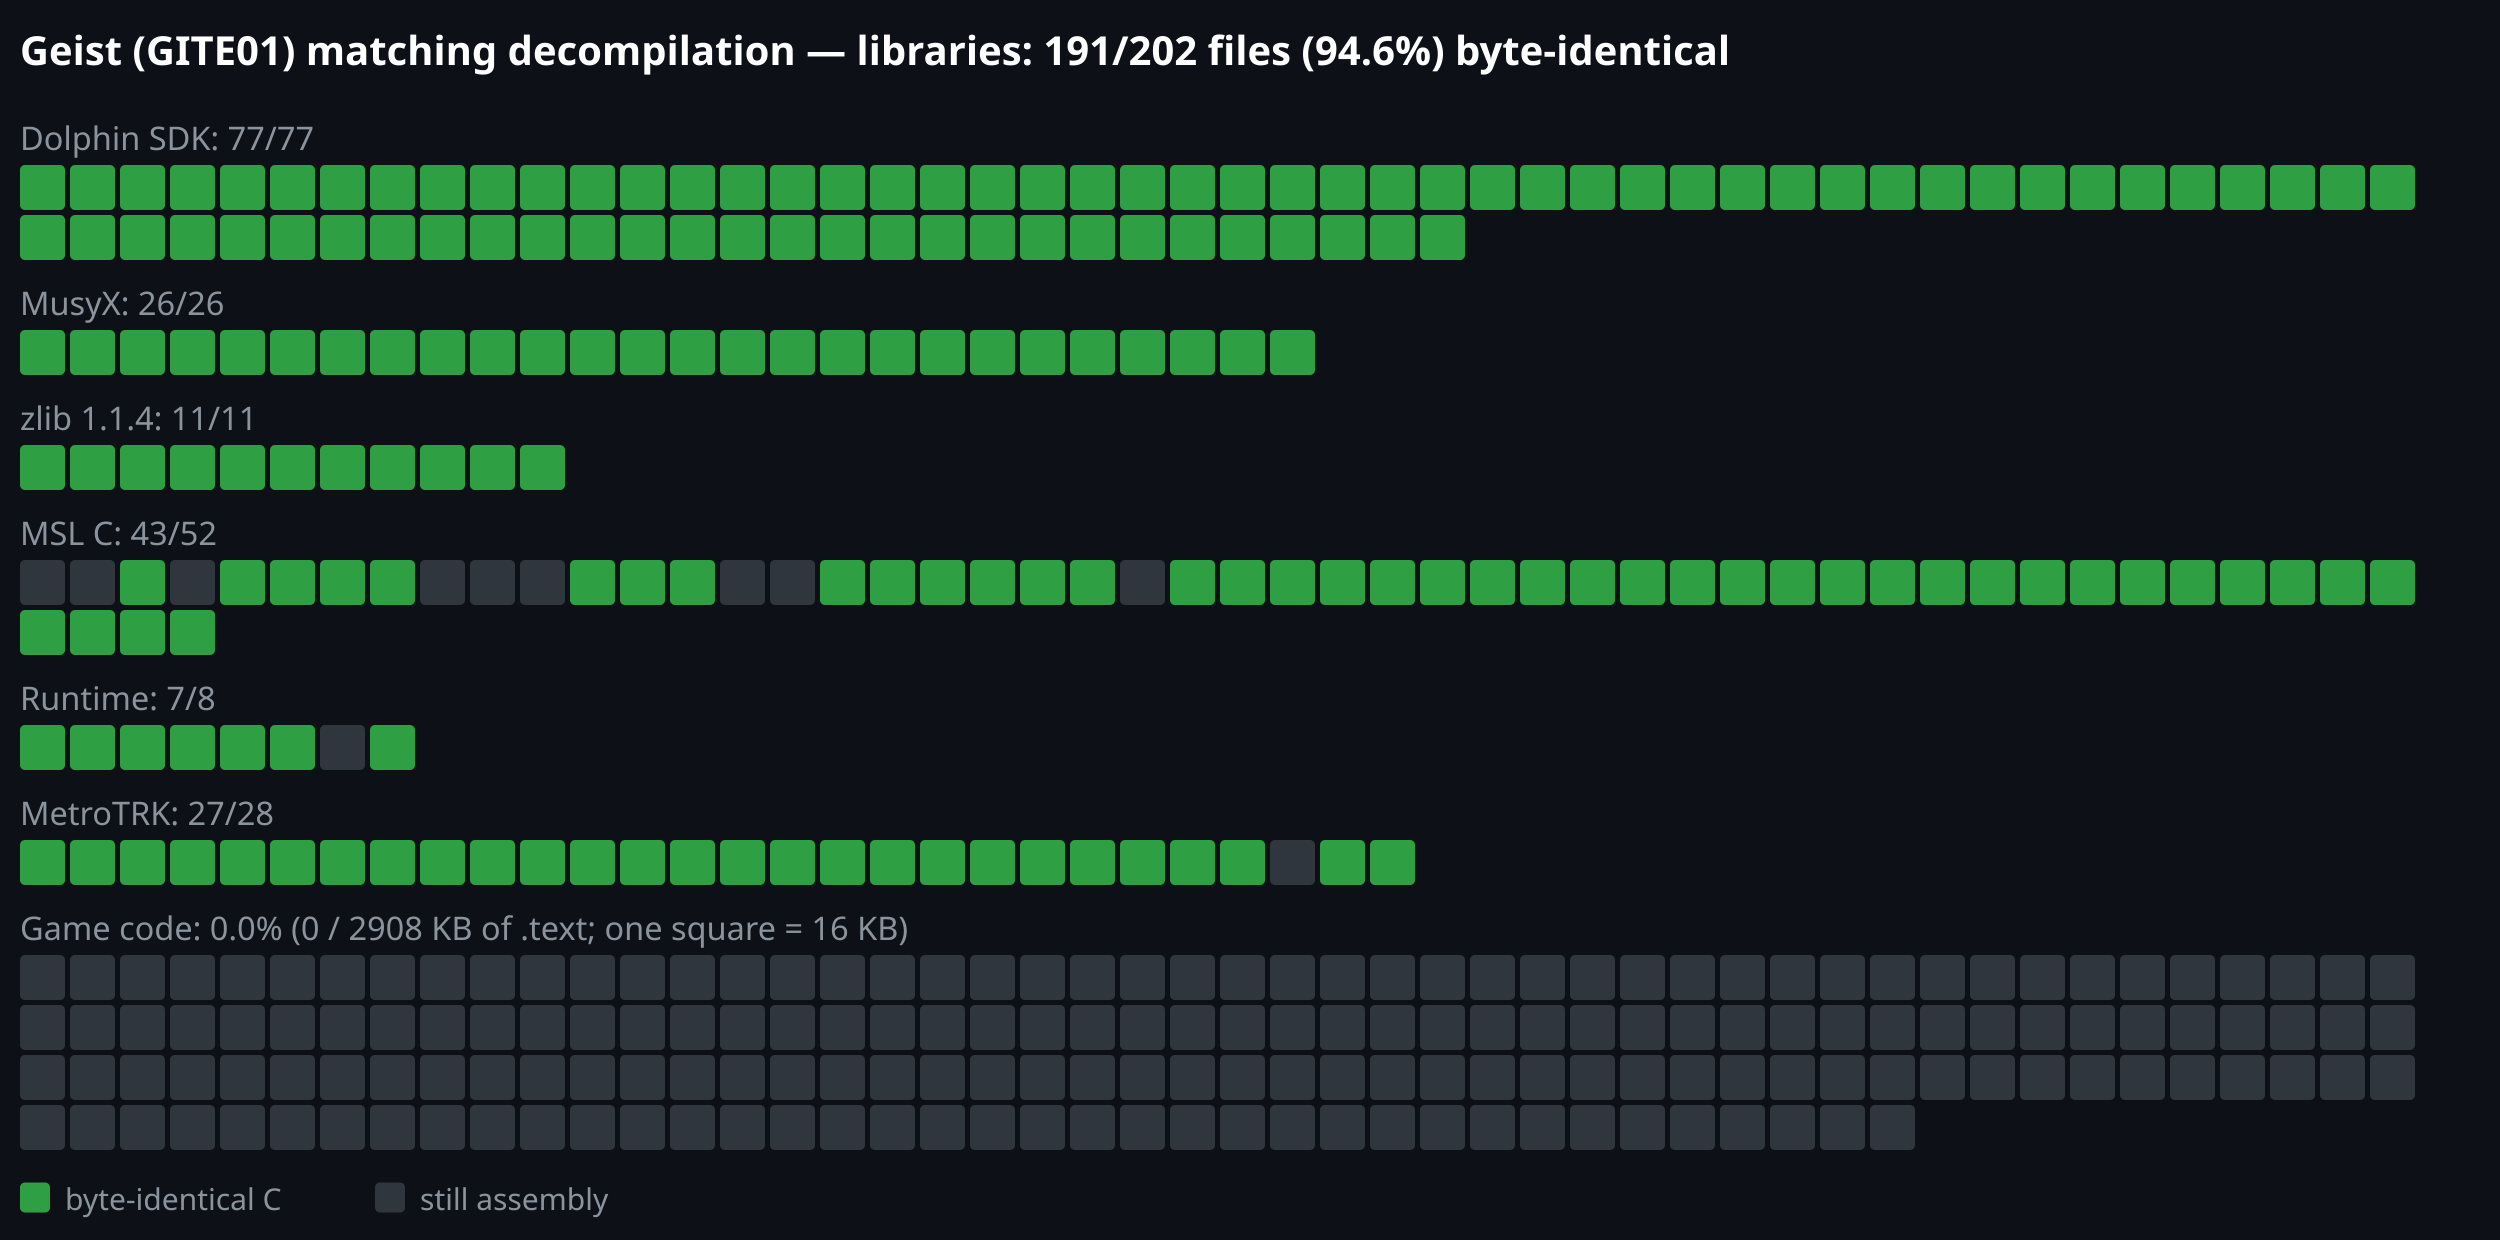
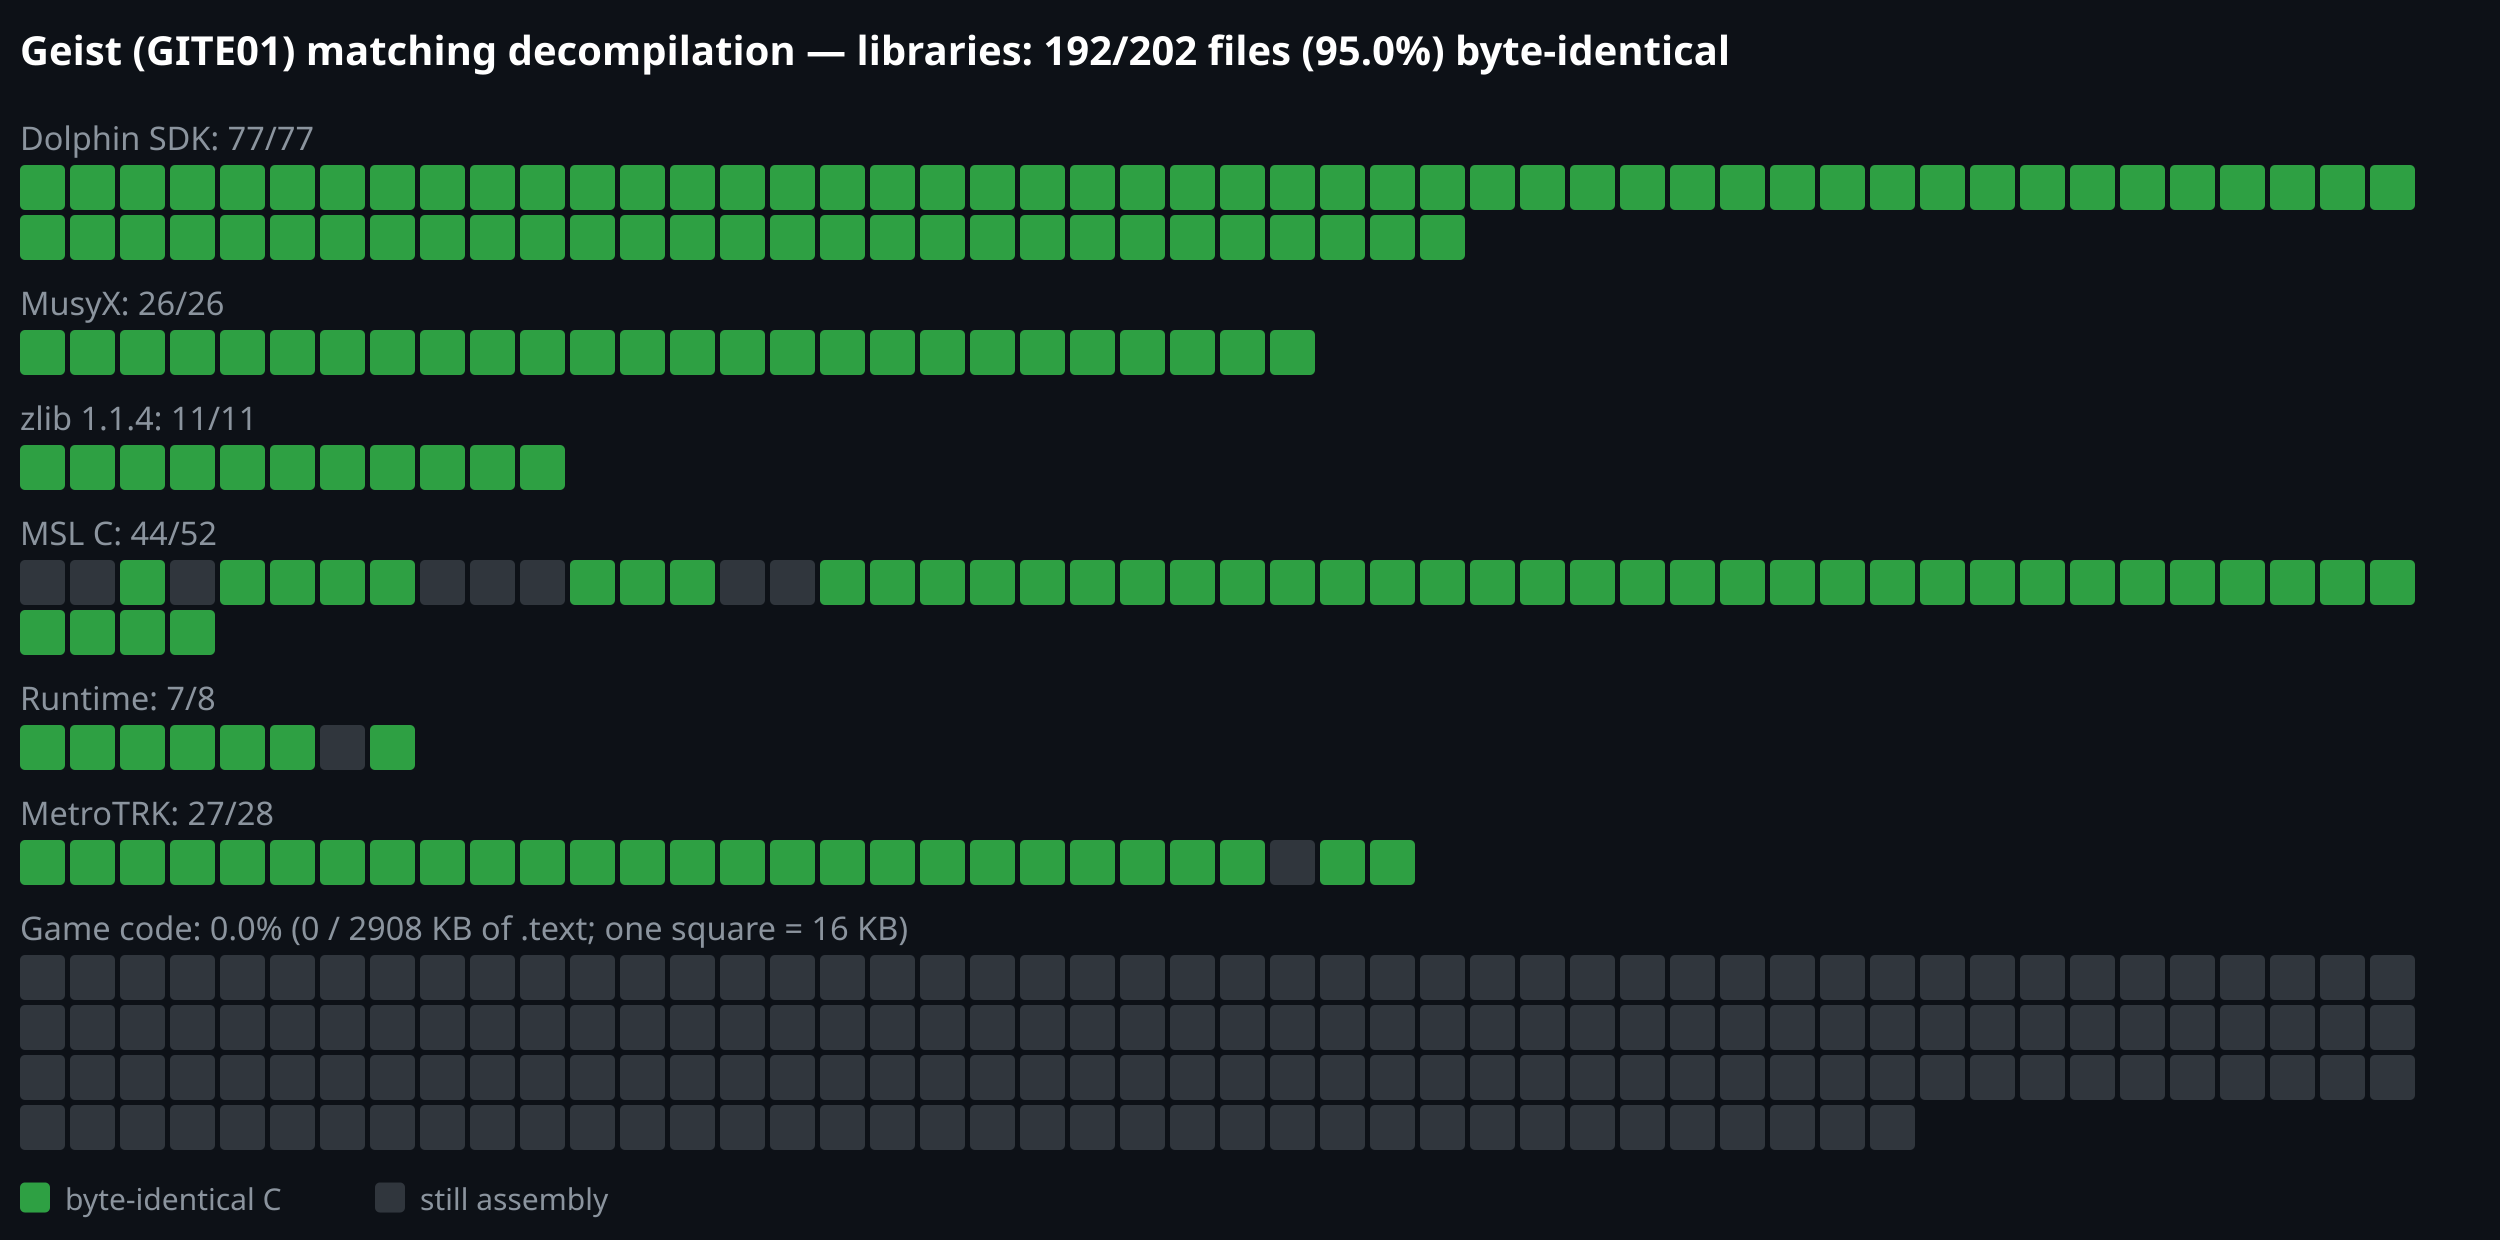
<svg xmlns="http://www.w3.org/2000/svg" viewBox="0 0 1000 496" width="1000" height="496">
  <rect width="1000" height="496" fill="#0d1117" />
-   <text x="8" y="26" font-family="sans-serif" font-size="16" font-weight="bold" fill="#ffffff">Geist (GITE01) matching decompilation — libraries: 191/202 files (94.6%) byte-identical</text>
+   <text x="8" y="26" font-family="sans-serif" font-size="16" font-weight="bold" fill="#ffffff">Geist (GITE01) matching decompilation — libraries: 192/202 files (95.0%) byte-identical</text>
  <text x="8" y="60" font-family="sans-serif" font-size="13" font-weight="normal" fill="#8b949e">Dolphin SDK: 77/77</text>
  <rect x="8" y="66" width="18" height="18" rx="2" fill="#2ea043" />
  <rect x="28" y="66" width="18" height="18" rx="2" fill="#2ea043" />
  <rect x="48" y="66" width="18" height="18" rx="2" fill="#2ea043" />
  <rect x="68" y="66" width="18" height="18" rx="2" fill="#2ea043" />
  <rect x="88" y="66" width="18" height="18" rx="2" fill="#2ea043" />
  <rect x="108" y="66" width="18" height="18" rx="2" fill="#2ea043" />
  <rect x="128" y="66" width="18" height="18" rx="2" fill="#2ea043" />
  <rect x="148" y="66" width="18" height="18" rx="2" fill="#2ea043" />
  <rect x="168" y="66" width="18" height="18" rx="2" fill="#2ea043" />
  <rect x="188" y="66" width="18" height="18" rx="2" fill="#2ea043" />
  <rect x="208" y="66" width="18" height="18" rx="2" fill="#2ea043" />
  <rect x="228" y="66" width="18" height="18" rx="2" fill="#2ea043" />
  <rect x="248" y="66" width="18" height="18" rx="2" fill="#2ea043" />
  <rect x="268" y="66" width="18" height="18" rx="2" fill="#2ea043" />
  <rect x="288" y="66" width="18" height="18" rx="2" fill="#2ea043" />
  <rect x="308" y="66" width="18" height="18" rx="2" fill="#2ea043" />
  <rect x="328" y="66" width="18" height="18" rx="2" fill="#2ea043" />
  <rect x="348" y="66" width="18" height="18" rx="2" fill="#2ea043" />
  <rect x="368" y="66" width="18" height="18" rx="2" fill="#2ea043" />
  <rect x="388" y="66" width="18" height="18" rx="2" fill="#2ea043" />
  <rect x="408" y="66" width="18" height="18" rx="2" fill="#2ea043" />
  <rect x="428" y="66" width="18" height="18" rx="2" fill="#2ea043" />
  <rect x="448" y="66" width="18" height="18" rx="2" fill="#2ea043" />
  <rect x="468" y="66" width="18" height="18" rx="2" fill="#2ea043" />
  <rect x="488" y="66" width="18" height="18" rx="2" fill="#2ea043" />
  <rect x="508" y="66" width="18" height="18" rx="2" fill="#2ea043" />
  <rect x="528" y="66" width="18" height="18" rx="2" fill="#2ea043" />
  <rect x="548" y="66" width="18" height="18" rx="2" fill="#2ea043" />
  <rect x="568" y="66" width="18" height="18" rx="2" fill="#2ea043" />
  <rect x="588" y="66" width="18" height="18" rx="2" fill="#2ea043" />
  <rect x="608" y="66" width="18" height="18" rx="2" fill="#2ea043" />
  <rect x="628" y="66" width="18" height="18" rx="2" fill="#2ea043" />
  <rect x="648" y="66" width="18" height="18" rx="2" fill="#2ea043" />
  <rect x="668" y="66" width="18" height="18" rx="2" fill="#2ea043" />
  <rect x="688" y="66" width="18" height="18" rx="2" fill="#2ea043" />
  <rect x="708" y="66" width="18" height="18" rx="2" fill="#2ea043" />
  <rect x="728" y="66" width="18" height="18" rx="2" fill="#2ea043" />
  <rect x="748" y="66" width="18" height="18" rx="2" fill="#2ea043" />
  <rect x="768" y="66" width="18" height="18" rx="2" fill="#2ea043" />
  <rect x="788" y="66" width="18" height="18" rx="2" fill="#2ea043" />
  <rect x="808" y="66" width="18" height="18" rx="2" fill="#2ea043" />
  <rect x="828" y="66" width="18" height="18" rx="2" fill="#2ea043" />
  <rect x="848" y="66" width="18" height="18" rx="2" fill="#2ea043" />
  <rect x="868" y="66" width="18" height="18" rx="2" fill="#2ea043" />
  <rect x="888" y="66" width="18" height="18" rx="2" fill="#2ea043" />
  <rect x="908" y="66" width="18" height="18" rx="2" fill="#2ea043" />
  <rect x="928" y="66" width="18" height="18" rx="2" fill="#2ea043" />
  <rect x="948" y="66" width="18" height="18" rx="2" fill="#2ea043" />
  <rect x="8" y="86" width="18" height="18" rx="2" fill="#2ea043" />
  <rect x="28" y="86" width="18" height="18" rx="2" fill="#2ea043" />
  <rect x="48" y="86" width="18" height="18" rx="2" fill="#2ea043" />
  <rect x="68" y="86" width="18" height="18" rx="2" fill="#2ea043" />
  <rect x="88" y="86" width="18" height="18" rx="2" fill="#2ea043" />
  <rect x="108" y="86" width="18" height="18" rx="2" fill="#2ea043" />
  <rect x="128" y="86" width="18" height="18" rx="2" fill="#2ea043" />
  <rect x="148" y="86" width="18" height="18" rx="2" fill="#2ea043" />
  <rect x="168" y="86" width="18" height="18" rx="2" fill="#2ea043" />
  <rect x="188" y="86" width="18" height="18" rx="2" fill="#2ea043" />
  <rect x="208" y="86" width="18" height="18" rx="2" fill="#2ea043" />
  <rect x="228" y="86" width="18" height="18" rx="2" fill="#2ea043" />
  <rect x="248" y="86" width="18" height="18" rx="2" fill="#2ea043" />
  <rect x="268" y="86" width="18" height="18" rx="2" fill="#2ea043" />
  <rect x="288" y="86" width="18" height="18" rx="2" fill="#2ea043" />
  <rect x="308" y="86" width="18" height="18" rx="2" fill="#2ea043" />
  <rect x="328" y="86" width="18" height="18" rx="2" fill="#2ea043" />
  <rect x="348" y="86" width="18" height="18" rx="2" fill="#2ea043" />
  <rect x="368" y="86" width="18" height="18" rx="2" fill="#2ea043" />
  <rect x="388" y="86" width="18" height="18" rx="2" fill="#2ea043" />
  <rect x="408" y="86" width="18" height="18" rx="2" fill="#2ea043" />
  <rect x="428" y="86" width="18" height="18" rx="2" fill="#2ea043" />
  <rect x="448" y="86" width="18" height="18" rx="2" fill="#2ea043" />
  <rect x="468" y="86" width="18" height="18" rx="2" fill="#2ea043" />
  <rect x="488" y="86" width="18" height="18" rx="2" fill="#2ea043" />
  <rect x="508" y="86" width="18" height="18" rx="2" fill="#2ea043" />
  <rect x="528" y="86" width="18" height="18" rx="2" fill="#2ea043" />
  <rect x="548" y="86" width="18" height="18" rx="2" fill="#2ea043" />
  <rect x="568" y="86" width="18" height="18" rx="2" fill="#2ea043" />
  <text x="8" y="126" font-family="sans-serif" font-size="13" font-weight="normal" fill="#8b949e">MusyX: 26/26</text>
  <rect x="8" y="132" width="18" height="18" rx="2" fill="#2ea043" />
  <rect x="28" y="132" width="18" height="18" rx="2" fill="#2ea043" />
  <rect x="48" y="132" width="18" height="18" rx="2" fill="#2ea043" />
  <rect x="68" y="132" width="18" height="18" rx="2" fill="#2ea043" />
  <rect x="88" y="132" width="18" height="18" rx="2" fill="#2ea043" />
  <rect x="108" y="132" width="18" height="18" rx="2" fill="#2ea043" />
  <rect x="128" y="132" width="18" height="18" rx="2" fill="#2ea043" />
  <rect x="148" y="132" width="18" height="18" rx="2" fill="#2ea043" />
  <rect x="168" y="132" width="18" height="18" rx="2" fill="#2ea043" />
  <rect x="188" y="132" width="18" height="18" rx="2" fill="#2ea043" />
  <rect x="208" y="132" width="18" height="18" rx="2" fill="#2ea043" />
  <rect x="228" y="132" width="18" height="18" rx="2" fill="#2ea043" />
  <rect x="248" y="132" width="18" height="18" rx="2" fill="#2ea043" />
  <rect x="268" y="132" width="18" height="18" rx="2" fill="#2ea043" />
  <rect x="288" y="132" width="18" height="18" rx="2" fill="#2ea043" />
  <rect x="308" y="132" width="18" height="18" rx="2" fill="#2ea043" />
  <rect x="328" y="132" width="18" height="18" rx="2" fill="#2ea043" />
  <rect x="348" y="132" width="18" height="18" rx="2" fill="#2ea043" />
  <rect x="368" y="132" width="18" height="18" rx="2" fill="#2ea043" />
  <rect x="388" y="132" width="18" height="18" rx="2" fill="#2ea043" />
  <rect x="408" y="132" width="18" height="18" rx="2" fill="#2ea043" />
  <rect x="428" y="132" width="18" height="18" rx="2" fill="#2ea043" />
  <rect x="448" y="132" width="18" height="18" rx="2" fill="#2ea043" />
  <rect x="468" y="132" width="18" height="18" rx="2" fill="#2ea043" />
  <rect x="488" y="132" width="18" height="18" rx="2" fill="#2ea043" />
  <rect x="508" y="132" width="18" height="18" rx="2" fill="#2ea043" />
  <text x="8" y="172" font-family="sans-serif" font-size="13" font-weight="normal" fill="#8b949e">zlib 1.1.4: 11/11</text>
  <rect x="8" y="178" width="18" height="18" rx="2" fill="#2ea043" />
  <rect x="28" y="178" width="18" height="18" rx="2" fill="#2ea043" />
  <rect x="48" y="178" width="18" height="18" rx="2" fill="#2ea043" />
  <rect x="68" y="178" width="18" height="18" rx="2" fill="#2ea043" />
  <rect x="88" y="178" width="18" height="18" rx="2" fill="#2ea043" />
  <rect x="108" y="178" width="18" height="18" rx="2" fill="#2ea043" />
  <rect x="128" y="178" width="18" height="18" rx="2" fill="#2ea043" />
  <rect x="148" y="178" width="18" height="18" rx="2" fill="#2ea043" />
  <rect x="168" y="178" width="18" height="18" rx="2" fill="#2ea043" />
  <rect x="188" y="178" width="18" height="18" rx="2" fill="#2ea043" />
  <rect x="208" y="178" width="18" height="18" rx="2" fill="#2ea043" />
-   <text x="8" y="218" font-family="sans-serif" font-size="13" font-weight="normal" fill="#8b949e">MSL C: 43/52</text>
+   <text x="8" y="218" font-family="sans-serif" font-size="13" font-weight="normal" fill="#8b949e">MSL C: 44/52</text>
  <rect x="8" y="224" width="18" height="18" rx="2" fill="#30363d" />
  <rect x="28" y="224" width="18" height="18" rx="2" fill="#30363d" />
  <rect x="48" y="224" width="18" height="18" rx="2" fill="#2ea043" />
  <rect x="68" y="224" width="18" height="18" rx="2" fill="#30363d" />
  <rect x="88" y="224" width="18" height="18" rx="2" fill="#2ea043" />
  <rect x="108" y="224" width="18" height="18" rx="2" fill="#2ea043" />
  <rect x="128" y="224" width="18" height="18" rx="2" fill="#2ea043" />
  <rect x="148" y="224" width="18" height="18" rx="2" fill="#2ea043" />
  <rect x="168" y="224" width="18" height="18" rx="2" fill="#30363d" />
  <rect x="188" y="224" width="18" height="18" rx="2" fill="#30363d" />
  <rect x="208" y="224" width="18" height="18" rx="2" fill="#30363d" />
  <rect x="228" y="224" width="18" height="18" rx="2" fill="#2ea043" />
  <rect x="248" y="224" width="18" height="18" rx="2" fill="#2ea043" />
  <rect x="268" y="224" width="18" height="18" rx="2" fill="#2ea043" />
  <rect x="288" y="224" width="18" height="18" rx="2" fill="#30363d" />
  <rect x="308" y="224" width="18" height="18" rx="2" fill="#30363d" />
  <rect x="328" y="224" width="18" height="18" rx="2" fill="#2ea043" />
  <rect x="348" y="224" width="18" height="18" rx="2" fill="#2ea043" />
  <rect x="368" y="224" width="18" height="18" rx="2" fill="#2ea043" />
  <rect x="388" y="224" width="18" height="18" rx="2" fill="#2ea043" />
  <rect x="408" y="224" width="18" height="18" rx="2" fill="#2ea043" />
  <rect x="428" y="224" width="18" height="18" rx="2" fill="#2ea043" />
-   <rect x="448" y="224" width="18" height="18" rx="2" fill="#30363d" />
+   <rect x="448" y="224" width="18" height="18" rx="2" fill="#2ea043" />
  <rect x="468" y="224" width="18" height="18" rx="2" fill="#2ea043" />
  <rect x="488" y="224" width="18" height="18" rx="2" fill="#2ea043" />
  <rect x="508" y="224" width="18" height="18" rx="2" fill="#2ea043" />
  <rect x="528" y="224" width="18" height="18" rx="2" fill="#2ea043" />
  <rect x="548" y="224" width="18" height="18" rx="2" fill="#2ea043" />
  <rect x="568" y="224" width="18" height="18" rx="2" fill="#2ea043" />
  <rect x="588" y="224" width="18" height="18" rx="2" fill="#2ea043" />
  <rect x="608" y="224" width="18" height="18" rx="2" fill="#2ea043" />
  <rect x="628" y="224" width="18" height="18" rx="2" fill="#2ea043" />
  <rect x="648" y="224" width="18" height="18" rx="2" fill="#2ea043" />
  <rect x="668" y="224" width="18" height="18" rx="2" fill="#2ea043" />
  <rect x="688" y="224" width="18" height="18" rx="2" fill="#2ea043" />
  <rect x="708" y="224" width="18" height="18" rx="2" fill="#2ea043" />
  <rect x="728" y="224" width="18" height="18" rx="2" fill="#2ea043" />
  <rect x="748" y="224" width="18" height="18" rx="2" fill="#2ea043" />
  <rect x="768" y="224" width="18" height="18" rx="2" fill="#2ea043" />
  <rect x="788" y="224" width="18" height="18" rx="2" fill="#2ea043" />
  <rect x="808" y="224" width="18" height="18" rx="2" fill="#2ea043" />
  <rect x="828" y="224" width="18" height="18" rx="2" fill="#2ea043" />
  <rect x="848" y="224" width="18" height="18" rx="2" fill="#2ea043" />
  <rect x="868" y="224" width="18" height="18" rx="2" fill="#2ea043" />
  <rect x="888" y="224" width="18" height="18" rx="2" fill="#2ea043" />
  <rect x="908" y="224" width="18" height="18" rx="2" fill="#2ea043" />
  <rect x="928" y="224" width="18" height="18" rx="2" fill="#2ea043" />
  <rect x="948" y="224" width="18" height="18" rx="2" fill="#2ea043" />
  <rect x="8" y="244" width="18" height="18" rx="2" fill="#2ea043" />
  <rect x="28" y="244" width="18" height="18" rx="2" fill="#2ea043" />
  <rect x="48" y="244" width="18" height="18" rx="2" fill="#2ea043" />
  <rect x="68" y="244" width="18" height="18" rx="2" fill="#2ea043" />
  <text x="8" y="284" font-family="sans-serif" font-size="13" font-weight="normal" fill="#8b949e">Runtime: 7/8</text>
  <rect x="8" y="290" width="18" height="18" rx="2" fill="#2ea043" />
  <rect x="28" y="290" width="18" height="18" rx="2" fill="#2ea043" />
  <rect x="48" y="290" width="18" height="18" rx="2" fill="#2ea043" />
  <rect x="68" y="290" width="18" height="18" rx="2" fill="#2ea043" />
  <rect x="88" y="290" width="18" height="18" rx="2" fill="#2ea043" />
  <rect x="108" y="290" width="18" height="18" rx="2" fill="#2ea043" />
  <rect x="128" y="290" width="18" height="18" rx="2" fill="#30363d" />
  <rect x="148" y="290" width="18" height="18" rx="2" fill="#2ea043" />
  <text x="8" y="330" font-family="sans-serif" font-size="13" font-weight="normal" fill="#8b949e">MetroTRK: 27/28</text>
  <rect x="8" y="336" width="18" height="18" rx="2" fill="#2ea043" />
  <rect x="28" y="336" width="18" height="18" rx="2" fill="#2ea043" />
  <rect x="48" y="336" width="18" height="18" rx="2" fill="#2ea043" />
  <rect x="68" y="336" width="18" height="18" rx="2" fill="#2ea043" />
  <rect x="88" y="336" width="18" height="18" rx="2" fill="#2ea043" />
  <rect x="108" y="336" width="18" height="18" rx="2" fill="#2ea043" />
  <rect x="128" y="336" width="18" height="18" rx="2" fill="#2ea043" />
  <rect x="148" y="336" width="18" height="18" rx="2" fill="#2ea043" />
  <rect x="168" y="336" width="18" height="18" rx="2" fill="#2ea043" />
  <rect x="188" y="336" width="18" height="18" rx="2" fill="#2ea043" />
  <rect x="208" y="336" width="18" height="18" rx="2" fill="#2ea043" />
  <rect x="228" y="336" width="18" height="18" rx="2" fill="#2ea043" />
  <rect x="248" y="336" width="18" height="18" rx="2" fill="#2ea043" />
  <rect x="268" y="336" width="18" height="18" rx="2" fill="#2ea043" />
  <rect x="288" y="336" width="18" height="18" rx="2" fill="#2ea043" />
  <rect x="308" y="336" width="18" height="18" rx="2" fill="#2ea043" />
  <rect x="328" y="336" width="18" height="18" rx="2" fill="#2ea043" />
  <rect x="348" y="336" width="18" height="18" rx="2" fill="#2ea043" />
  <rect x="368" y="336" width="18" height="18" rx="2" fill="#2ea043" />
  <rect x="388" y="336" width="18" height="18" rx="2" fill="#2ea043" />
  <rect x="408" y="336" width="18" height="18" rx="2" fill="#2ea043" />
  <rect x="428" y="336" width="18" height="18" rx="2" fill="#2ea043" />
  <rect x="448" y="336" width="18" height="18" rx="2" fill="#2ea043" />
  <rect x="468" y="336" width="18" height="18" rx="2" fill="#2ea043" />
  <rect x="488" y="336" width="18" height="18" rx="2" fill="#2ea043" />
  <rect x="508" y="336" width="18" height="18" rx="2" fill="#30363d" />
  <rect x="528" y="336" width="18" height="18" rx="2" fill="#2ea043" />
  <rect x="548" y="336" width="18" height="18" rx="2" fill="#2ea043" />
  <text x="8" y="376" font-family="sans-serif" font-size="13" font-weight="normal" fill="#8b949e">Game code: 0.0% (0 / 2908 KB of .text; one square = 16 KB)</text>
  <rect x="8" y="382" width="18" height="18" rx="2" fill="#30363d" />
  <rect x="28" y="382" width="18" height="18" rx="2" fill="#30363d" />
  <rect x="48" y="382" width="18" height="18" rx="2" fill="#30363d" />
  <rect x="68" y="382" width="18" height="18" rx="2" fill="#30363d" />
  <rect x="88" y="382" width="18" height="18" rx="2" fill="#30363d" />
  <rect x="108" y="382" width="18" height="18" rx="2" fill="#30363d" />
  <rect x="128" y="382" width="18" height="18" rx="2" fill="#30363d" />
  <rect x="148" y="382" width="18" height="18" rx="2" fill="#30363d" />
  <rect x="168" y="382" width="18" height="18" rx="2" fill="#30363d" />
  <rect x="188" y="382" width="18" height="18" rx="2" fill="#30363d" />
  <rect x="208" y="382" width="18" height="18" rx="2" fill="#30363d" />
  <rect x="228" y="382" width="18" height="18" rx="2" fill="#30363d" />
  <rect x="248" y="382" width="18" height="18" rx="2" fill="#30363d" />
  <rect x="268" y="382" width="18" height="18" rx="2" fill="#30363d" />
  <rect x="288" y="382" width="18" height="18" rx="2" fill="#30363d" />
  <rect x="308" y="382" width="18" height="18" rx="2" fill="#30363d" />
  <rect x="328" y="382" width="18" height="18" rx="2" fill="#30363d" />
  <rect x="348" y="382" width="18" height="18" rx="2" fill="#30363d" />
  <rect x="368" y="382" width="18" height="18" rx="2" fill="#30363d" />
  <rect x="388" y="382" width="18" height="18" rx="2" fill="#30363d" />
  <rect x="408" y="382" width="18" height="18" rx="2" fill="#30363d" />
  <rect x="428" y="382" width="18" height="18" rx="2" fill="#30363d" />
  <rect x="448" y="382" width="18" height="18" rx="2" fill="#30363d" />
  <rect x="468" y="382" width="18" height="18" rx="2" fill="#30363d" />
  <rect x="488" y="382" width="18" height="18" rx="2" fill="#30363d" />
  <rect x="508" y="382" width="18" height="18" rx="2" fill="#30363d" />
  <rect x="528" y="382" width="18" height="18" rx="2" fill="#30363d" />
  <rect x="548" y="382" width="18" height="18" rx="2" fill="#30363d" />
  <rect x="568" y="382" width="18" height="18" rx="2" fill="#30363d" />
  <rect x="588" y="382" width="18" height="18" rx="2" fill="#30363d" />
  <rect x="608" y="382" width="18" height="18" rx="2" fill="#30363d" />
  <rect x="628" y="382" width="18" height="18" rx="2" fill="#30363d" />
  <rect x="648" y="382" width="18" height="18" rx="2" fill="#30363d" />
  <rect x="668" y="382" width="18" height="18" rx="2" fill="#30363d" />
  <rect x="688" y="382" width="18" height="18" rx="2" fill="#30363d" />
  <rect x="708" y="382" width="18" height="18" rx="2" fill="#30363d" />
  <rect x="728" y="382" width="18" height="18" rx="2" fill="#30363d" />
  <rect x="748" y="382" width="18" height="18" rx="2" fill="#30363d" />
  <rect x="768" y="382" width="18" height="18" rx="2" fill="#30363d" />
  <rect x="788" y="382" width="18" height="18" rx="2" fill="#30363d" />
  <rect x="808" y="382" width="18" height="18" rx="2" fill="#30363d" />
  <rect x="828" y="382" width="18" height="18" rx="2" fill="#30363d" />
  <rect x="848" y="382" width="18" height="18" rx="2" fill="#30363d" />
  <rect x="868" y="382" width="18" height="18" rx="2" fill="#30363d" />
  <rect x="888" y="382" width="18" height="18" rx="2" fill="#30363d" />
  <rect x="908" y="382" width="18" height="18" rx="2" fill="#30363d" />
  <rect x="928" y="382" width="18" height="18" rx="2" fill="#30363d" />
  <rect x="948" y="382" width="18" height="18" rx="2" fill="#30363d" />
  <rect x="8" y="402" width="18" height="18" rx="2" fill="#30363d" />
  <rect x="28" y="402" width="18" height="18" rx="2" fill="#30363d" />
  <rect x="48" y="402" width="18" height="18" rx="2" fill="#30363d" />
  <rect x="68" y="402" width="18" height="18" rx="2" fill="#30363d" />
  <rect x="88" y="402" width="18" height="18" rx="2" fill="#30363d" />
  <rect x="108" y="402" width="18" height="18" rx="2" fill="#30363d" />
  <rect x="128" y="402" width="18" height="18" rx="2" fill="#30363d" />
  <rect x="148" y="402" width="18" height="18" rx="2" fill="#30363d" />
  <rect x="168" y="402" width="18" height="18" rx="2" fill="#30363d" />
  <rect x="188" y="402" width="18" height="18" rx="2" fill="#30363d" />
  <rect x="208" y="402" width="18" height="18" rx="2" fill="#30363d" />
  <rect x="228" y="402" width="18" height="18" rx="2" fill="#30363d" />
  <rect x="248" y="402" width="18" height="18" rx="2" fill="#30363d" />
  <rect x="268" y="402" width="18" height="18" rx="2" fill="#30363d" />
  <rect x="288" y="402" width="18" height="18" rx="2" fill="#30363d" />
  <rect x="308" y="402" width="18" height="18" rx="2" fill="#30363d" />
  <rect x="328" y="402" width="18" height="18" rx="2" fill="#30363d" />
  <rect x="348" y="402" width="18" height="18" rx="2" fill="#30363d" />
  <rect x="368" y="402" width="18" height="18" rx="2" fill="#30363d" />
  <rect x="388" y="402" width="18" height="18" rx="2" fill="#30363d" />
  <rect x="408" y="402" width="18" height="18" rx="2" fill="#30363d" />
  <rect x="428" y="402" width="18" height="18" rx="2" fill="#30363d" />
  <rect x="448" y="402" width="18" height="18" rx="2" fill="#30363d" />
  <rect x="468" y="402" width="18" height="18" rx="2" fill="#30363d" />
  <rect x="488" y="402" width="18" height="18" rx="2" fill="#30363d" />
  <rect x="508" y="402" width="18" height="18" rx="2" fill="#30363d" />
  <rect x="528" y="402" width="18" height="18" rx="2" fill="#30363d" />
  <rect x="548" y="402" width="18" height="18" rx="2" fill="#30363d" />
  <rect x="568" y="402" width="18" height="18" rx="2" fill="#30363d" />
  <rect x="588" y="402" width="18" height="18" rx="2" fill="#30363d" />
  <rect x="608" y="402" width="18" height="18" rx="2" fill="#30363d" />
  <rect x="628" y="402" width="18" height="18" rx="2" fill="#30363d" />
  <rect x="648" y="402" width="18" height="18" rx="2" fill="#30363d" />
  <rect x="668" y="402" width="18" height="18" rx="2" fill="#30363d" />
  <rect x="688" y="402" width="18" height="18" rx="2" fill="#30363d" />
  <rect x="708" y="402" width="18" height="18" rx="2" fill="#30363d" />
  <rect x="728" y="402" width="18" height="18" rx="2" fill="#30363d" />
  <rect x="748" y="402" width="18" height="18" rx="2" fill="#30363d" />
  <rect x="768" y="402" width="18" height="18" rx="2" fill="#30363d" />
  <rect x="788" y="402" width="18" height="18" rx="2" fill="#30363d" />
  <rect x="808" y="402" width="18" height="18" rx="2" fill="#30363d" />
  <rect x="828" y="402" width="18" height="18" rx="2" fill="#30363d" />
  <rect x="848" y="402" width="18" height="18" rx="2" fill="#30363d" />
  <rect x="868" y="402" width="18" height="18" rx="2" fill="#30363d" />
  <rect x="888" y="402" width="18" height="18" rx="2" fill="#30363d" />
  <rect x="908" y="402" width="18" height="18" rx="2" fill="#30363d" />
  <rect x="928" y="402" width="18" height="18" rx="2" fill="#30363d" />
  <rect x="948" y="402" width="18" height="18" rx="2" fill="#30363d" />
  <rect x="8" y="422" width="18" height="18" rx="2" fill="#30363d" />
  <rect x="28" y="422" width="18" height="18" rx="2" fill="#30363d" />
  <rect x="48" y="422" width="18" height="18" rx="2" fill="#30363d" />
  <rect x="68" y="422" width="18" height="18" rx="2" fill="#30363d" />
  <rect x="88" y="422" width="18" height="18" rx="2" fill="#30363d" />
  <rect x="108" y="422" width="18" height="18" rx="2" fill="#30363d" />
  <rect x="128" y="422" width="18" height="18" rx="2" fill="#30363d" />
  <rect x="148" y="422" width="18" height="18" rx="2" fill="#30363d" />
  <rect x="168" y="422" width="18" height="18" rx="2" fill="#30363d" />
  <rect x="188" y="422" width="18" height="18" rx="2" fill="#30363d" />
  <rect x="208" y="422" width="18" height="18" rx="2" fill="#30363d" />
  <rect x="228" y="422" width="18" height="18" rx="2" fill="#30363d" />
  <rect x="248" y="422" width="18" height="18" rx="2" fill="#30363d" />
  <rect x="268" y="422" width="18" height="18" rx="2" fill="#30363d" />
  <rect x="288" y="422" width="18" height="18" rx="2" fill="#30363d" />
  <rect x="308" y="422" width="18" height="18" rx="2" fill="#30363d" />
  <rect x="328" y="422" width="18" height="18" rx="2" fill="#30363d" />
  <rect x="348" y="422" width="18" height="18" rx="2" fill="#30363d" />
  <rect x="368" y="422" width="18" height="18" rx="2" fill="#30363d" />
  <rect x="388" y="422" width="18" height="18" rx="2" fill="#30363d" />
  <rect x="408" y="422" width="18" height="18" rx="2" fill="#30363d" />
  <rect x="428" y="422" width="18" height="18" rx="2" fill="#30363d" />
  <rect x="448" y="422" width="18" height="18" rx="2" fill="#30363d" />
  <rect x="468" y="422" width="18" height="18" rx="2" fill="#30363d" />
  <rect x="488" y="422" width="18" height="18" rx="2" fill="#30363d" />
  <rect x="508" y="422" width="18" height="18" rx="2" fill="#30363d" />
  <rect x="528" y="422" width="18" height="18" rx="2" fill="#30363d" />
  <rect x="548" y="422" width="18" height="18" rx="2" fill="#30363d" />
  <rect x="568" y="422" width="18" height="18" rx="2" fill="#30363d" />
  <rect x="588" y="422" width="18" height="18" rx="2" fill="#30363d" />
  <rect x="608" y="422" width="18" height="18" rx="2" fill="#30363d" />
  <rect x="628" y="422" width="18" height="18" rx="2" fill="#30363d" />
  <rect x="648" y="422" width="18" height="18" rx="2" fill="#30363d" />
  <rect x="668" y="422" width="18" height="18" rx="2" fill="#30363d" />
  <rect x="688" y="422" width="18" height="18" rx="2" fill="#30363d" />
  <rect x="708" y="422" width="18" height="18" rx="2" fill="#30363d" />
  <rect x="728" y="422" width="18" height="18" rx="2" fill="#30363d" />
  <rect x="748" y="422" width="18" height="18" rx="2" fill="#30363d" />
  <rect x="768" y="422" width="18" height="18" rx="2" fill="#30363d" />
  <rect x="788" y="422" width="18" height="18" rx="2" fill="#30363d" />
  <rect x="808" y="422" width="18" height="18" rx="2" fill="#30363d" />
  <rect x="828" y="422" width="18" height="18" rx="2" fill="#30363d" />
  <rect x="848" y="422" width="18" height="18" rx="2" fill="#30363d" />
  <rect x="868" y="422" width="18" height="18" rx="2" fill="#30363d" />
  <rect x="888" y="422" width="18" height="18" rx="2" fill="#30363d" />
  <rect x="908" y="422" width="18" height="18" rx="2" fill="#30363d" />
  <rect x="928" y="422" width="18" height="18" rx="2" fill="#30363d" />
  <rect x="948" y="422" width="18" height="18" rx="2" fill="#30363d" />
  <rect x="8" y="442" width="18" height="18" rx="2" fill="#30363d" />
  <rect x="28" y="442" width="18" height="18" rx="2" fill="#30363d" />
  <rect x="48" y="442" width="18" height="18" rx="2" fill="#30363d" />
  <rect x="68" y="442" width="18" height="18" rx="2" fill="#30363d" />
  <rect x="88" y="442" width="18" height="18" rx="2" fill="#30363d" />
  <rect x="108" y="442" width="18" height="18" rx="2" fill="#30363d" />
  <rect x="128" y="442" width="18" height="18" rx="2" fill="#30363d" />
  <rect x="148" y="442" width="18" height="18" rx="2" fill="#30363d" />
  <rect x="168" y="442" width="18" height="18" rx="2" fill="#30363d" />
  <rect x="188" y="442" width="18" height="18" rx="2" fill="#30363d" />
  <rect x="208" y="442" width="18" height="18" rx="2" fill="#30363d" />
  <rect x="228" y="442" width="18" height="18" rx="2" fill="#30363d" />
  <rect x="248" y="442" width="18" height="18" rx="2" fill="#30363d" />
  <rect x="268" y="442" width="18" height="18" rx="2" fill="#30363d" />
  <rect x="288" y="442" width="18" height="18" rx="2" fill="#30363d" />
  <rect x="308" y="442" width="18" height="18" rx="2" fill="#30363d" />
  <rect x="328" y="442" width="18" height="18" rx="2" fill="#30363d" />
  <rect x="348" y="442" width="18" height="18" rx="2" fill="#30363d" />
  <rect x="368" y="442" width="18" height="18" rx="2" fill="#30363d" />
  <rect x="388" y="442" width="18" height="18" rx="2" fill="#30363d" />
  <rect x="408" y="442" width="18" height="18" rx="2" fill="#30363d" />
  <rect x="428" y="442" width="18" height="18" rx="2" fill="#30363d" />
  <rect x="448" y="442" width="18" height="18" rx="2" fill="#30363d" />
  <rect x="468" y="442" width="18" height="18" rx="2" fill="#30363d" />
  <rect x="488" y="442" width="18" height="18" rx="2" fill="#30363d" />
  <rect x="508" y="442" width="18" height="18" rx="2" fill="#30363d" />
  <rect x="528" y="442" width="18" height="18" rx="2" fill="#30363d" />
  <rect x="548" y="442" width="18" height="18" rx="2" fill="#30363d" />
  <rect x="568" y="442" width="18" height="18" rx="2" fill="#30363d" />
  <rect x="588" y="442" width="18" height="18" rx="2" fill="#30363d" />
  <rect x="608" y="442" width="18" height="18" rx="2" fill="#30363d" />
  <rect x="628" y="442" width="18" height="18" rx="2" fill="#30363d" />
  <rect x="648" y="442" width="18" height="18" rx="2" fill="#30363d" />
  <rect x="668" y="442" width="18" height="18" rx="2" fill="#30363d" />
  <rect x="688" y="442" width="18" height="18" rx="2" fill="#30363d" />
  <rect x="708" y="442" width="18" height="18" rx="2" fill="#30363d" />
  <rect x="728" y="442" width="18" height="18" rx="2" fill="#30363d" />
  <rect x="748" y="442" width="18" height="18" rx="2" fill="#30363d" />
  <rect x="8" y="473" width="12" height="12" rx="2" fill="#2ea043" />
  <text x="26" y="484" font-family="sans-serif" font-size="12" font-weight="normal" fill="#8b949e">byte-identical C</text>
  <rect x="150" y="473" width="12" height="12" rx="2" fill="#30363d" />
  <text x="168" y="484" font-family="sans-serif" font-size="12" font-weight="normal" fill="#8b949e">still assembly</text>
</svg>
